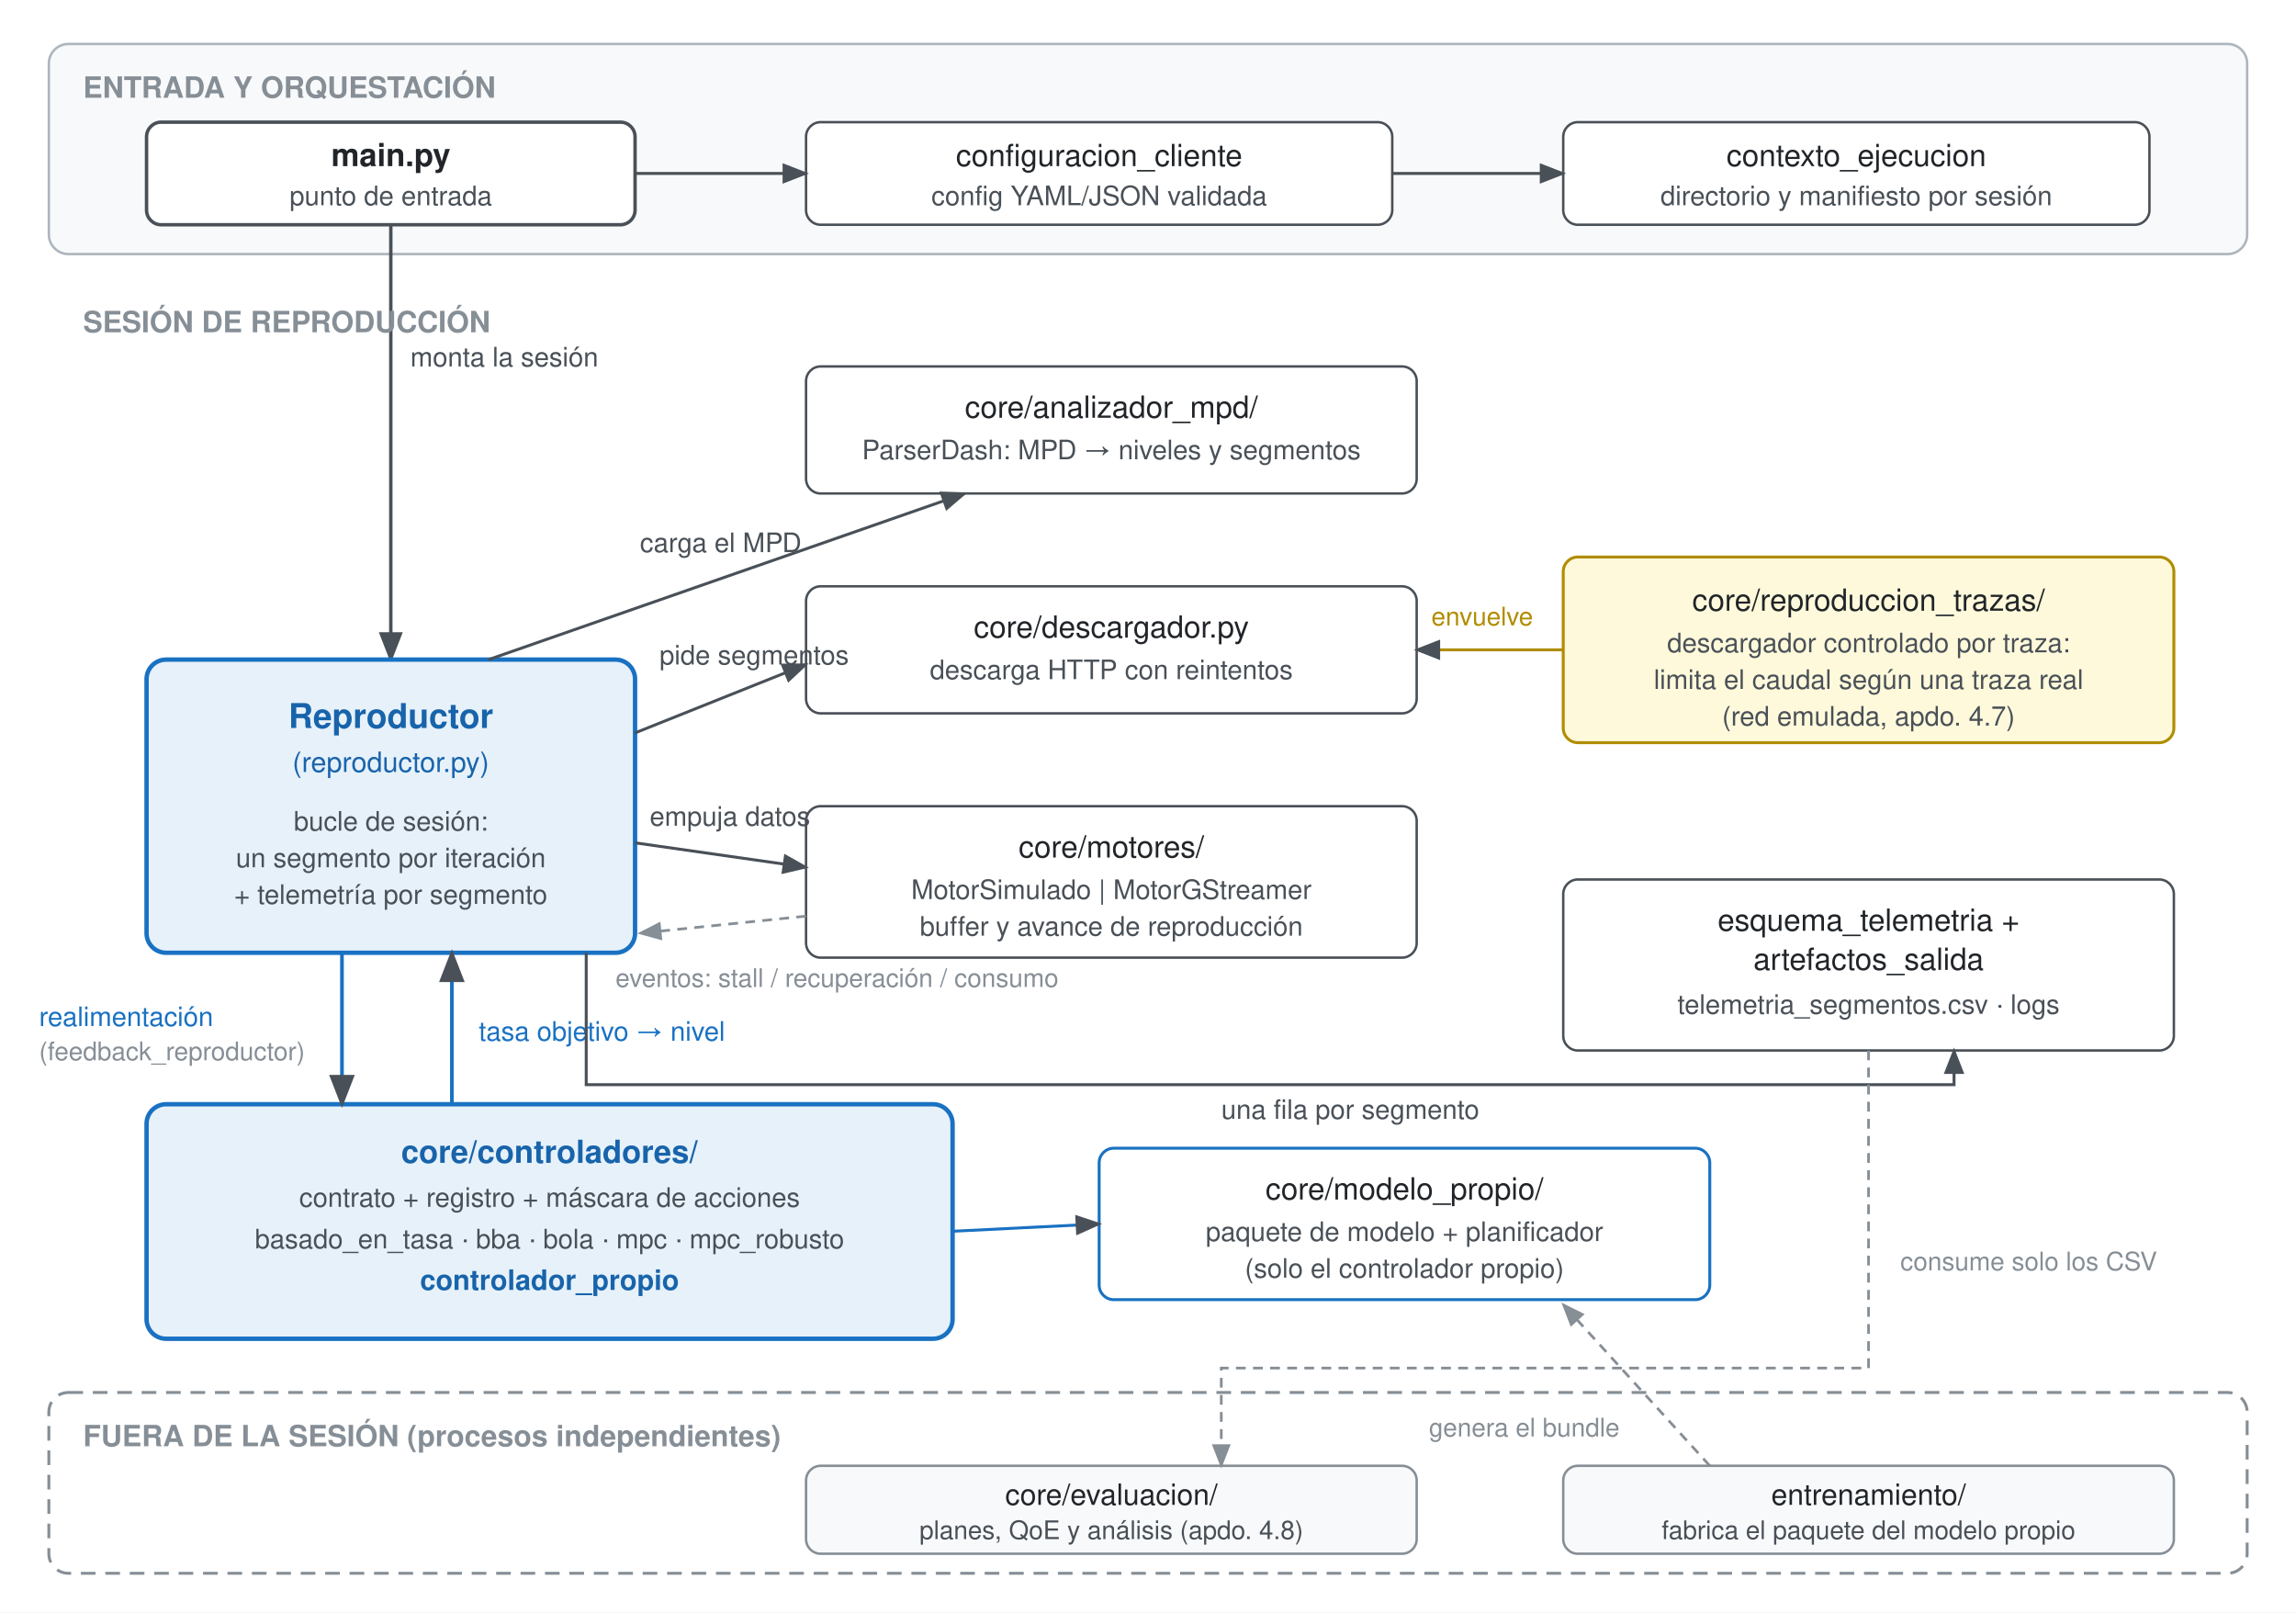
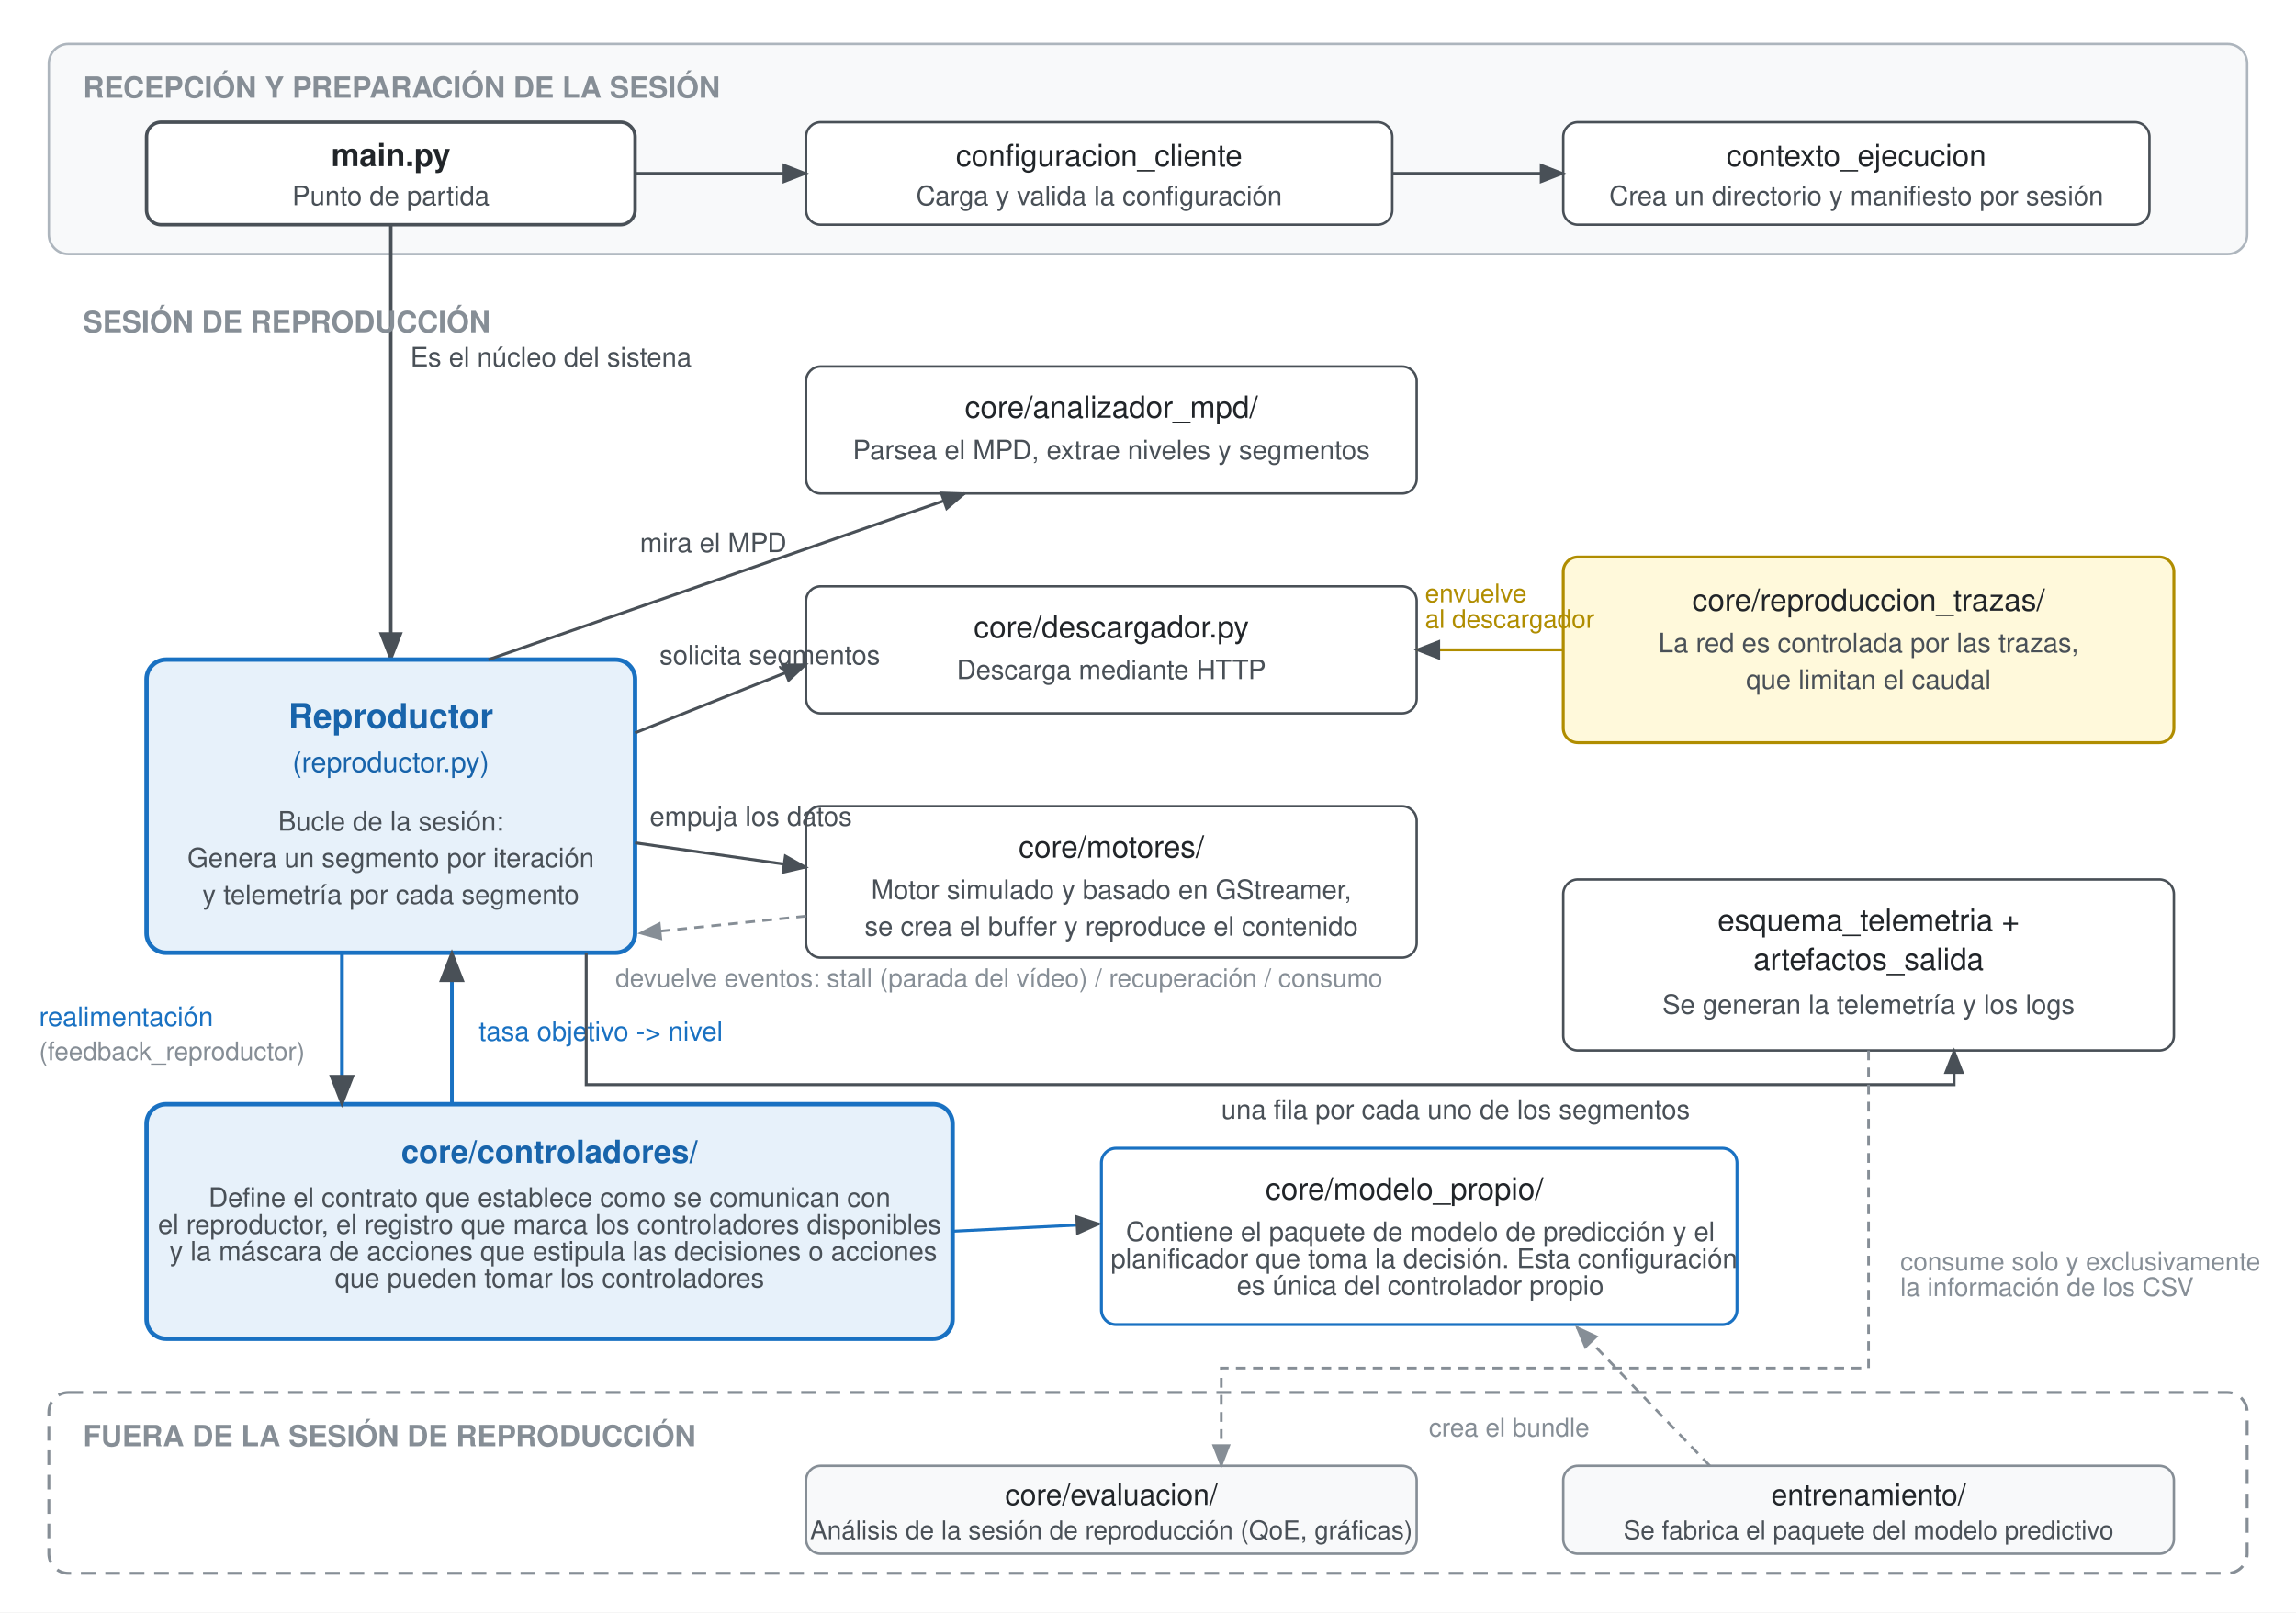
- <svg xmlns="http://www.w3.org/2000/svg" viewBox="0 0 940 660" font-family="Helvetica, Arial, sans-serif">
+ <svg xmlns="http://www.w3.org/2000/svg" xmlns:ns1="https://boxy-svg.com" viewBox="0 0 940 660" font-family="Helvetica, Arial, sans-serif">
  <defs>
    <marker id="flecha" markerWidth="9" markerHeight="7" refX="8" refY="3.5" orient="auto">
      <polygon points="0 0, 9 3.5, 0 7" fill="#495057" />
    </marker>
    <marker id="flechagris" markerWidth="9" markerHeight="7" refX="8" refY="3.5" orient="auto">
      <polygon points="0 0, 9 3.5, 0 7" fill="#868e96" />
    </marker>
+     <ns1:export>
+       <ns1:file format="pdf" path="Sin título.pdf">
+         <ns1:page />
+       </ns1:file>
+     </ns1:export>
  </defs>
-   <rect x="0" y="0" width="940" height="660" fill="#ffffff" />
+   <rect y="0" width="940" height="660" fill="#ffffff" x="0" />
  <rect x="20" y="18" width="900" height="86" fill="#f8f9fa" stroke="#adb5bd" stroke-width="1" rx="8" />
-   <text x="34" y="40" font-size="12" fill="#868e96" font-weight="bold">ENTRADA Y ORQUESTACIÓN</text>
+   <text x="34" y="40" font-size="12" fill="#868e96" font-weight="bold" style="white-space: pre;">RECEPCIÓN Y PREPARACIÓN DE LA SESIÓN</text>
  <rect x="60" y="50" width="200" height="42" fill="#ffffff" stroke="#495057" stroke-width="1.4" rx="6" />
-   <text x="160" y="68" font-size="13" fill="#212529" text-anchor="middle" font-weight="bold">main.py</text>
-   <text x="160" y="84" font-size="11" fill="#495057" text-anchor="middle">punto de entrada</text>
+   <text x="160" y="68" font-size="13" fill="#212529" text-anchor="middle" font-weight="bold" style="white-space: pre;">main.py</text>
+   <text x="160" y="84" font-size="11" fill="#495057" text-anchor="middle" style="white-space: pre;">Punto de partida</text>
  <rect x="330" y="50" width="240" height="42" fill="#ffffff" stroke="#495057" stroke-width="1" rx="6" />
-   <text x="450" y="68" font-size="12.5" fill="#212529" text-anchor="middle">configuracion_cliente</text>
-   <text x="450" y="84" font-size="11" fill="#495057" text-anchor="middle">config YAML/JSON validada</text>
+   <text x="450" y="68" font-size="12.5" fill="#212529" text-anchor="middle" style="white-space: pre;">configuracion_cliente</text>
+   <text x="450" y="84" font-size="11" fill="#495057" text-anchor="middle" style="white-space: pre;">Carga y valida la configuración </text>
  <rect x="640" y="50" width="240" height="42" fill="#ffffff" stroke="#495057" stroke-width="1" rx="6" />
-   <text x="760" y="68" font-size="12.5" fill="#212529" text-anchor="middle">contexto_ejecucion</text>
-   <text x="760" y="84" font-size="11" fill="#495057" text-anchor="middle">directorio y manifiesto por sesión</text>
+   <text x="760" y="68" font-size="12.5" fill="#212529" text-anchor="middle" style="white-space: pre;">contexto_ejecucion</text>
+   <text x="760" y="84" font-size="11" fill="#495057" text-anchor="middle" style="white-space: pre;">Crea un directorio y manifiesto por sesión</text>
  <line x1="260" y1="71" x2="330" y2="71" stroke="#495057" stroke-width="1.2" marker-end="url(#flecha)" />
  <line x1="570" y1="71" x2="640" y2="71" stroke="#495057" stroke-width="1.2" marker-end="url(#flecha)" />
  <line x1="160" y1="92" x2="160" y2="270" stroke="#495057" stroke-width="1.4" marker-end="url(#flecha)" />
-   <text x="168" y="150" font-size="11" fill="#495057">monta la sesión</text>
-   <text x="34" y="136" font-size="12" fill="#868e96" font-weight="bold">SESIÓN DE REPRODUCCIÓN</text>
+   <text x="168" y="150" font-size="11" fill="#495057" style="white-space: pre;">Es el núcleo del sistena </text>
+   <text x="34" y="136" font-size="12" fill="#868e96" font-weight="bold" style="white-space: pre;">SESIÓN DE REPRODUCCIÓN</text>
  <rect x="330" y="150" width="250" height="52" fill="#ffffff" stroke="#495057" stroke-width="1" rx="6" />
-   <text x="455" y="171" font-size="12.5" fill="#212529" text-anchor="middle">core/analizador_mpd/</text>
-   <text x="455" y="188" font-size="11" fill="#495057" text-anchor="middle">ParserDash: MPD → niveles y segmentos</text>
+   <text x="455" y="171" font-size="12.5" fill="#212529" text-anchor="middle" style="white-space: pre;">core/analizador_mpd/</text>
+   <text x="455" y="188" font-size="11" fill="#495057" text-anchor="middle" style="white-space: pre;">Parsea el MPD, extrae niveles y segmentos</text>
  <rect x="60" y="270" width="200" height="120" fill="#e7f1fa" stroke="#1971c2" stroke-width="1.8" rx="8" />
-   <text x="160" y="298" font-size="14" fill="#1864ab" text-anchor="middle" font-weight="bold">Reproductor</text>
-   <text x="160" y="316" font-size="11.5" fill="#1864ab" text-anchor="middle">(reproductor.py)</text>
-   <text x="160" y="340" font-size="11" fill="#495057" text-anchor="middle">bucle de sesión:</text>
-   <text x="160" y="355" font-size="11" fill="#495057" text-anchor="middle">un segmento por iteración</text>
-   <text x="160" y="370" font-size="11" fill="#495057" text-anchor="middle">+ telemetría por segmento</text>
+   <text x="160" y="298" font-size="14" fill="#1864ab" text-anchor="middle" font-weight="bold" style="white-space: pre;">Reproductor</text>
+   <text x="160" y="316" font-size="11.5" fill="#1864ab" text-anchor="middle" style="white-space: pre;">(reproductor.py)</text>
+   <text x="160" y="340" font-size="11" fill="#495057" text-anchor="middle" style="white-space: pre;">Bucle de la sesión:</text>
+   <text x="160" y="355" font-size="11" fill="#495057" text-anchor="middle" style="white-space: pre;">Genera un segmento por iteración</text>
+   <text x="160" y="370" font-size="11" fill="#495057" text-anchor="middle" style="white-space: pre;">y telemetría por cada segmento</text>
  <line x1="200" y1="270" x2="395" y2="202" stroke="#495057" stroke-width="1.2" marker-end="url(#flecha)" />
-   <text x="262" y="226" font-size="11" fill="#495057">carga el MPD</text>
+   <text x="262" y="226" font-size="11" fill="#495057" style="white-space: pre;">mira el MPD</text>
  <rect x="330" y="240" width="250" height="52" fill="#ffffff" stroke="#495057" stroke-width="1" rx="6" />
-   <text x="455" y="261" font-size="12.5" fill="#212529" text-anchor="middle">core/descargador.py</text>
-   <text x="455" y="278" font-size="11" fill="#495057" text-anchor="middle">descarga HTTP con reintentos</text>
+   <text x="455" y="261" font-size="12.5" fill="#212529" text-anchor="middle" style="white-space: pre;">core/descargador.py</text>
+   <text x="455" y="278" font-size="11" fill="#495057" text-anchor="middle" style="white-space: pre;">Descarga mediante HTTP </text>
  <line x1="260" y1="300" x2="330" y2="272" stroke="#495057" stroke-width="1.2" marker-end="url(#flecha)" />
-   <text x="270" y="272" font-size="11" fill="#495057">pide segmentos</text>
+   <text x="270" y="272" font-size="11" fill="#495057" style="white-space: pre;">solicita segmentos</text>
  <rect x="640" y="228" width="250" height="76" fill="#fff9db" stroke="#b08d00" stroke-width="1.2" rx="6" />
-   <text x="765" y="250" font-size="12.5" fill="#212529" text-anchor="middle">core/reproduccion_trazas/</text>
-   <text x="765" y="267" font-size="11" fill="#495057" text-anchor="middle">descargador controlado por traza:</text>
-   <text x="765" y="282" font-size="11" fill="#495057" text-anchor="middle">limita el caudal según una traza real</text>
-   <text x="765" y="297" font-size="11" fill="#495057" text-anchor="middle">(red emulada, apdo. 4.7)</text>
+   <text x="765" y="250" font-size="12.5" fill="#212529" text-anchor="middle" style="white-space: pre;">core/reproduccion_trazas/</text>
+   <text x="765" y="267" font-size="11" fill="#495057" text-anchor="middle" style="white-space: pre;">La red es controlada por las trazas,</text>
+   <text x="765" y="282" font-size="11" fill="#495057" text-anchor="middle" style="white-space: pre;" id="object-0">que limitan el caudal </text>
+   <text x="765" y="297" font-size="11" fill="#495057" text-anchor="middle" style="white-space: pre;"> </text>
  <line x1="640" y1="266" x2="580" y2="266" stroke="#b08d00" stroke-width="1.2" marker-end="url(#flecha)" />
-   <text x="586" y="256" font-size="10.5" fill="#b08d00">envuelve</text>
+   <text x="586" y="256" font-size="10.5" fill="#b08d00" style="white-space: pre;" transform="matrix(1, 0, 0, 1, -2.585694, -9.481032)">envuelve<tspan x="586" dy="1em">​</tspan>al  descargador<tspan x="586" dy="1em">​</tspan>
+     <tspan x="586" dy="1em">​</tspan>
+   </text>
  <rect x="330" y="330" width="250" height="62" fill="#ffffff" stroke="#495057" stroke-width="1" rx="6" />
-   <text x="455" y="351" font-size="12.5" fill="#212529" text-anchor="middle">core/motores/</text>
-   <text x="455" y="368" font-size="11" fill="#495057" text-anchor="middle">MotorSimulado | MotorGStreamer</text>
-   <text x="455" y="383" font-size="11" fill="#495057" text-anchor="middle">buffer y avance de reproducción</text>
+   <text x="455" y="351" font-size="12.5" fill="#212529" text-anchor="middle" style="white-space: pre;">core/motores/</text>
+   <text x="455" y="368" font-size="11" fill="#495057" text-anchor="middle" style="white-space: pre;">Motor simulado y basado en GStreamer,</text>
+   <text x="455" y="383" font-size="11" fill="#495057" text-anchor="middle" style="white-space: pre;">se crea el buffer y reproduce el  contenido</text>
  <line x1="260" y1="345" x2="330" y2="355" stroke="#495057" stroke-width="1.2" marker-end="url(#flecha)" />
-   <text x="266" y="338" font-size="11" fill="#495057">empuja datos</text>
+   <text x="266" y="338" font-size="11" fill="#495057" style="white-space: pre;">empuja los datos</text>
  <line x1="330" y1="375" x2="262" y2="382" stroke="#868e96" stroke-width="1.1" stroke-dasharray="4 3" marker-end="url(#flechagris)" />
-   <text x="252" y="404" font-size="10.5" fill="#868e96">eventos: stall / recuperación / consumo</text>
+   <text x="252" y="404" font-size="10.5" fill="#868e96" style="white-space: pre;">devuelve eventos: stall (parada del vídeo) / recuperación / consumo</text>
  <rect x="60" y="452" width="330" height="96" fill="#e7f1fa" stroke="#1971c2" stroke-width="1.8" rx="8" />
-   <text x="225" y="476" font-size="13" fill="#1864ab" text-anchor="middle" font-weight="bold">core/controladores/</text>
-   <text x="225" y="494" font-size="11" fill="#495057" text-anchor="middle">contrato + registro + máscara de acciones</text>
-   <text x="225" y="511" font-size="11" fill="#495057" text-anchor="middle">basado_en_tasa · bba · bola · mpc · mpc_robusto</text>
-   <text x="225" y="528" font-size="11.5" fill="#1864ab" text-anchor="middle" font-weight="bold">controlador_propio</text>
+   <text x="225" y="476" font-size="13" fill="#1864ab" text-anchor="middle" font-weight="bold" style="white-space: pre;">core/controladores/</text>
+   <text x="225" y="494" font-size="11" fill="#495057" text-anchor="middle" style="white-space: pre;">Define el contrato que establece como se comunican con<tspan x="225" dy="1em">​</tspan>el reproductor, el registro  que marca los controladores disponibles<tspan x="225" dy="1em">​</tspan> y la máscara de acciones que estipula las decisiones o acciones<tspan x="225" dy="1em">​</tspan>que pueden tomar los controladores<tspan x="225" dy="1em">​</tspan>
+     <tspan x="225" dy="1em">​</tspan>
+   </text>
+   <text x="225" y="511" font-size="11" fill="#495057" text-anchor="middle" style="white-space: pre;"> </text>
+   <text x="225" y="528" font-size="11.5" fill="#1864ab" text-anchor="middle" font-weight="bold" style="white-space: pre;"> </text>
  <line x1="140" y1="390" x2="140" y2="452" stroke="#1971c2" stroke-width="1.5" marker-end="url(#flecha)" />
-   <text x="16" y="420" font-size="11" fill="#1971c2">realimentación</text>
-   <text x="16" y="434" font-size="10.5" fill="#868e96">(feedback_reproductor)</text>
+   <text x="16" y="420" font-size="11" fill="#1971c2" style="white-space: pre;">realimentación</text>
+   <text x="16" y="434" font-size="10.5" fill="#868e96" style="white-space: pre;">(feedback_reproductor)</text>
  <line x1="185" y1="452" x2="185" y2="390" stroke="#1971c2" stroke-width="1.5" marker-end="url(#flecha)" />
-   <text x="196" y="426" font-size="11" fill="#1971c2">tasa objetivo → nivel</text>
-   <rect x="450" y="470" width="250" height="62" fill="#ffffff" stroke="#1971c2" stroke-width="1.2" rx="6" />
-   <text x="575" y="491" font-size="12.5" fill="#212529" text-anchor="middle">core/modelo_propio/</text>
-   <text x="575" y="508" font-size="11" fill="#495057" text-anchor="middle">paquete de modelo + planificador</text>
-   <text x="575" y="523" font-size="11" fill="#495057" text-anchor="middle">(solo el controlador propio)</text>
+   <text x="196" y="426" font-size="11" fill="#1971c2" style="white-space: pre;">tasa objetivo -&gt; nivel</text>
+   <rect x="450.928" y="470" width="260.2" height="72.2" fill="#ffffff" stroke="#1971c2" stroke-width="1.2" rx="6" style="" />
+   <text x="575" y="491" font-size="12.5" fill="#212529" text-anchor="middle" style="white-space: pre;">core/modelo_propio/</text>
+   <text x="581.491" y="508" font-size="11" fill="#495057" text-anchor="middle" style="white-space: pre; font-size: 11px;">Contiene el paquete de modelo de predicción y el<tspan x="581.491" dy="1em">​</tspan> planificador que toma la decisión. Esta configuración<tspan x="581.491" dy="1em">​</tspan>es única del controlador propio</text>
+   <text x="575" y="523" font-size="11" fill="#495057" text-anchor="middle" style="white-space: pre;"> </text>
  <line x1="390" y1="504" x2="450" y2="501" stroke="#1971c2" stroke-width="1.2" marker-end="url(#flecha)" />
  <rect x="640" y="360" width="250" height="70" fill="#ffffff" stroke="#495057" stroke-width="1" rx="6" />
-   <text x="765" y="381" font-size="12.5" fill="#212529" text-anchor="middle">esquema_telemetria +</text>
-   <text x="765" y="397" font-size="12.5" fill="#212529" text-anchor="middle">artefactos_salida</text>
-   <text x="765" y="415" font-size="11" fill="#495057" text-anchor="middle">telemetria_segmentos.csv · logs</text>
+   <text x="765" y="381" font-size="12.5" fill="#212529" text-anchor="middle" style="white-space: pre;">esquema_telemetria +</text>
+   <text x="765" y="397" font-size="12.5" fill="#212529" text-anchor="middle" style="white-space: pre;">artefactos_salida</text>
+   <text x="765" y="415" font-size="11" fill="#495057" text-anchor="middle" style="white-space: pre;">Se generan la telemetría y los logs</text>
  <path d="M 240 390 V 444 H 800 V 430" fill="none" stroke="#495057" stroke-width="1.2" marker-end="url(#flecha)" />
-   <text x="500" y="458" font-size="11" fill="#495057">una fila por segmento</text>
+   <text x="500" y="458" font-size="11" fill="#495057" style="white-space: pre;">una fila por cada uno de los segmentos</text>
  <rect x="20" y="570" width="900" height="74" fill="none" stroke="#868e96" stroke-width="1.2" stroke-dasharray="6 4" rx="8" />
-   <text x="34" y="592" font-size="12" fill="#868e96" font-weight="bold">FUERA DE LA SESIÓN (procesos independientes)</text>
+   <text x="34" y="592" font-size="12" fill="#868e96" font-weight="bold" style="white-space: pre;">FUERA DE LA SESIÓN DE REPRODUCCIÓN <tspan x="34" dy="1em">​</tspan>
+     <tspan x="34" dy="1em">​</tspan>
+   </text>
  <rect x="330" y="600" width="250" height="36" fill="#f8f9fa" stroke="#868e96" stroke-width="1" rx="6" />
-   <text x="455" y="616" font-size="12" fill="#212529" text-anchor="middle">core/evaluacion/</text>
-   <text x="455" y="630" font-size="10.5" fill="#495057" text-anchor="middle">planes, QoE y análisis (apdo. 4.8)</text>
+   <text x="455" y="616" font-size="12" fill="#212529" text-anchor="middle" style="white-space: pre;">core/evaluacion/</text>
+   <text x="455" y="630" font-size="10.5" fill="#495057" text-anchor="middle" style="white-space: pre;">Análisis de la sesión de reproducción (QoE, gráficas) </text>
  <path d="M 765 430 V 560 H 500 V 600" fill="none" stroke="#868e96" stroke-width="1.1" stroke-dasharray="4 3" marker-end="url(#flechagris)" />
-   <text x="778" y="520" font-size="10.5" fill="#868e96">consume solo los CSV</text>
+   <text x="778" y="520" font-size="10.5" fill="#868e96" style="white-space: pre;">consume solo y exclusivamente<tspan x="778" dy="1em">​</tspan>la información de los CSV</text>
  <rect x="640" y="600" width="250" height="36" fill="#f8f9fa" stroke="#868e96" stroke-width="1" rx="6" />
-   <text x="765" y="616" font-size="12" fill="#212529" text-anchor="middle">entrenamiento/</text>
-   <text x="765" y="630" font-size="10.5" fill="#495057" text-anchor="middle">fabrica el paquete del modelo propio</text>
-   <line x1="700" y1="600" x2="640" y2="534" stroke="#868e96" stroke-width="1.1" stroke-dasharray="4 3" marker-end="url(#flechagris)" />
-   <text x="585" y="588" font-size="10.5" fill="#868e96">genera el bundle</text>
+   <text x="765" y="616" font-size="12" fill="#212529" text-anchor="middle" style="white-space: pre;">entrenamiento/</text>
+   <text x="765" y="630" font-size="10.5" fill="#495057" text-anchor="middle" style="white-space: pre;">Se fabrica el paquete del modelo predictivo</text>
+   <line x1="700" y1="600" x2="645.564" y2="543.273" stroke="#868e96" stroke-width="1.1" stroke-dasharray="4 3" marker-end="url(#flechagris)" style="" />
+   <text x="585" y="588" font-size="10.5" fill="#868e96" style="white-space: pre;">crea el bundle</text>
</svg>
